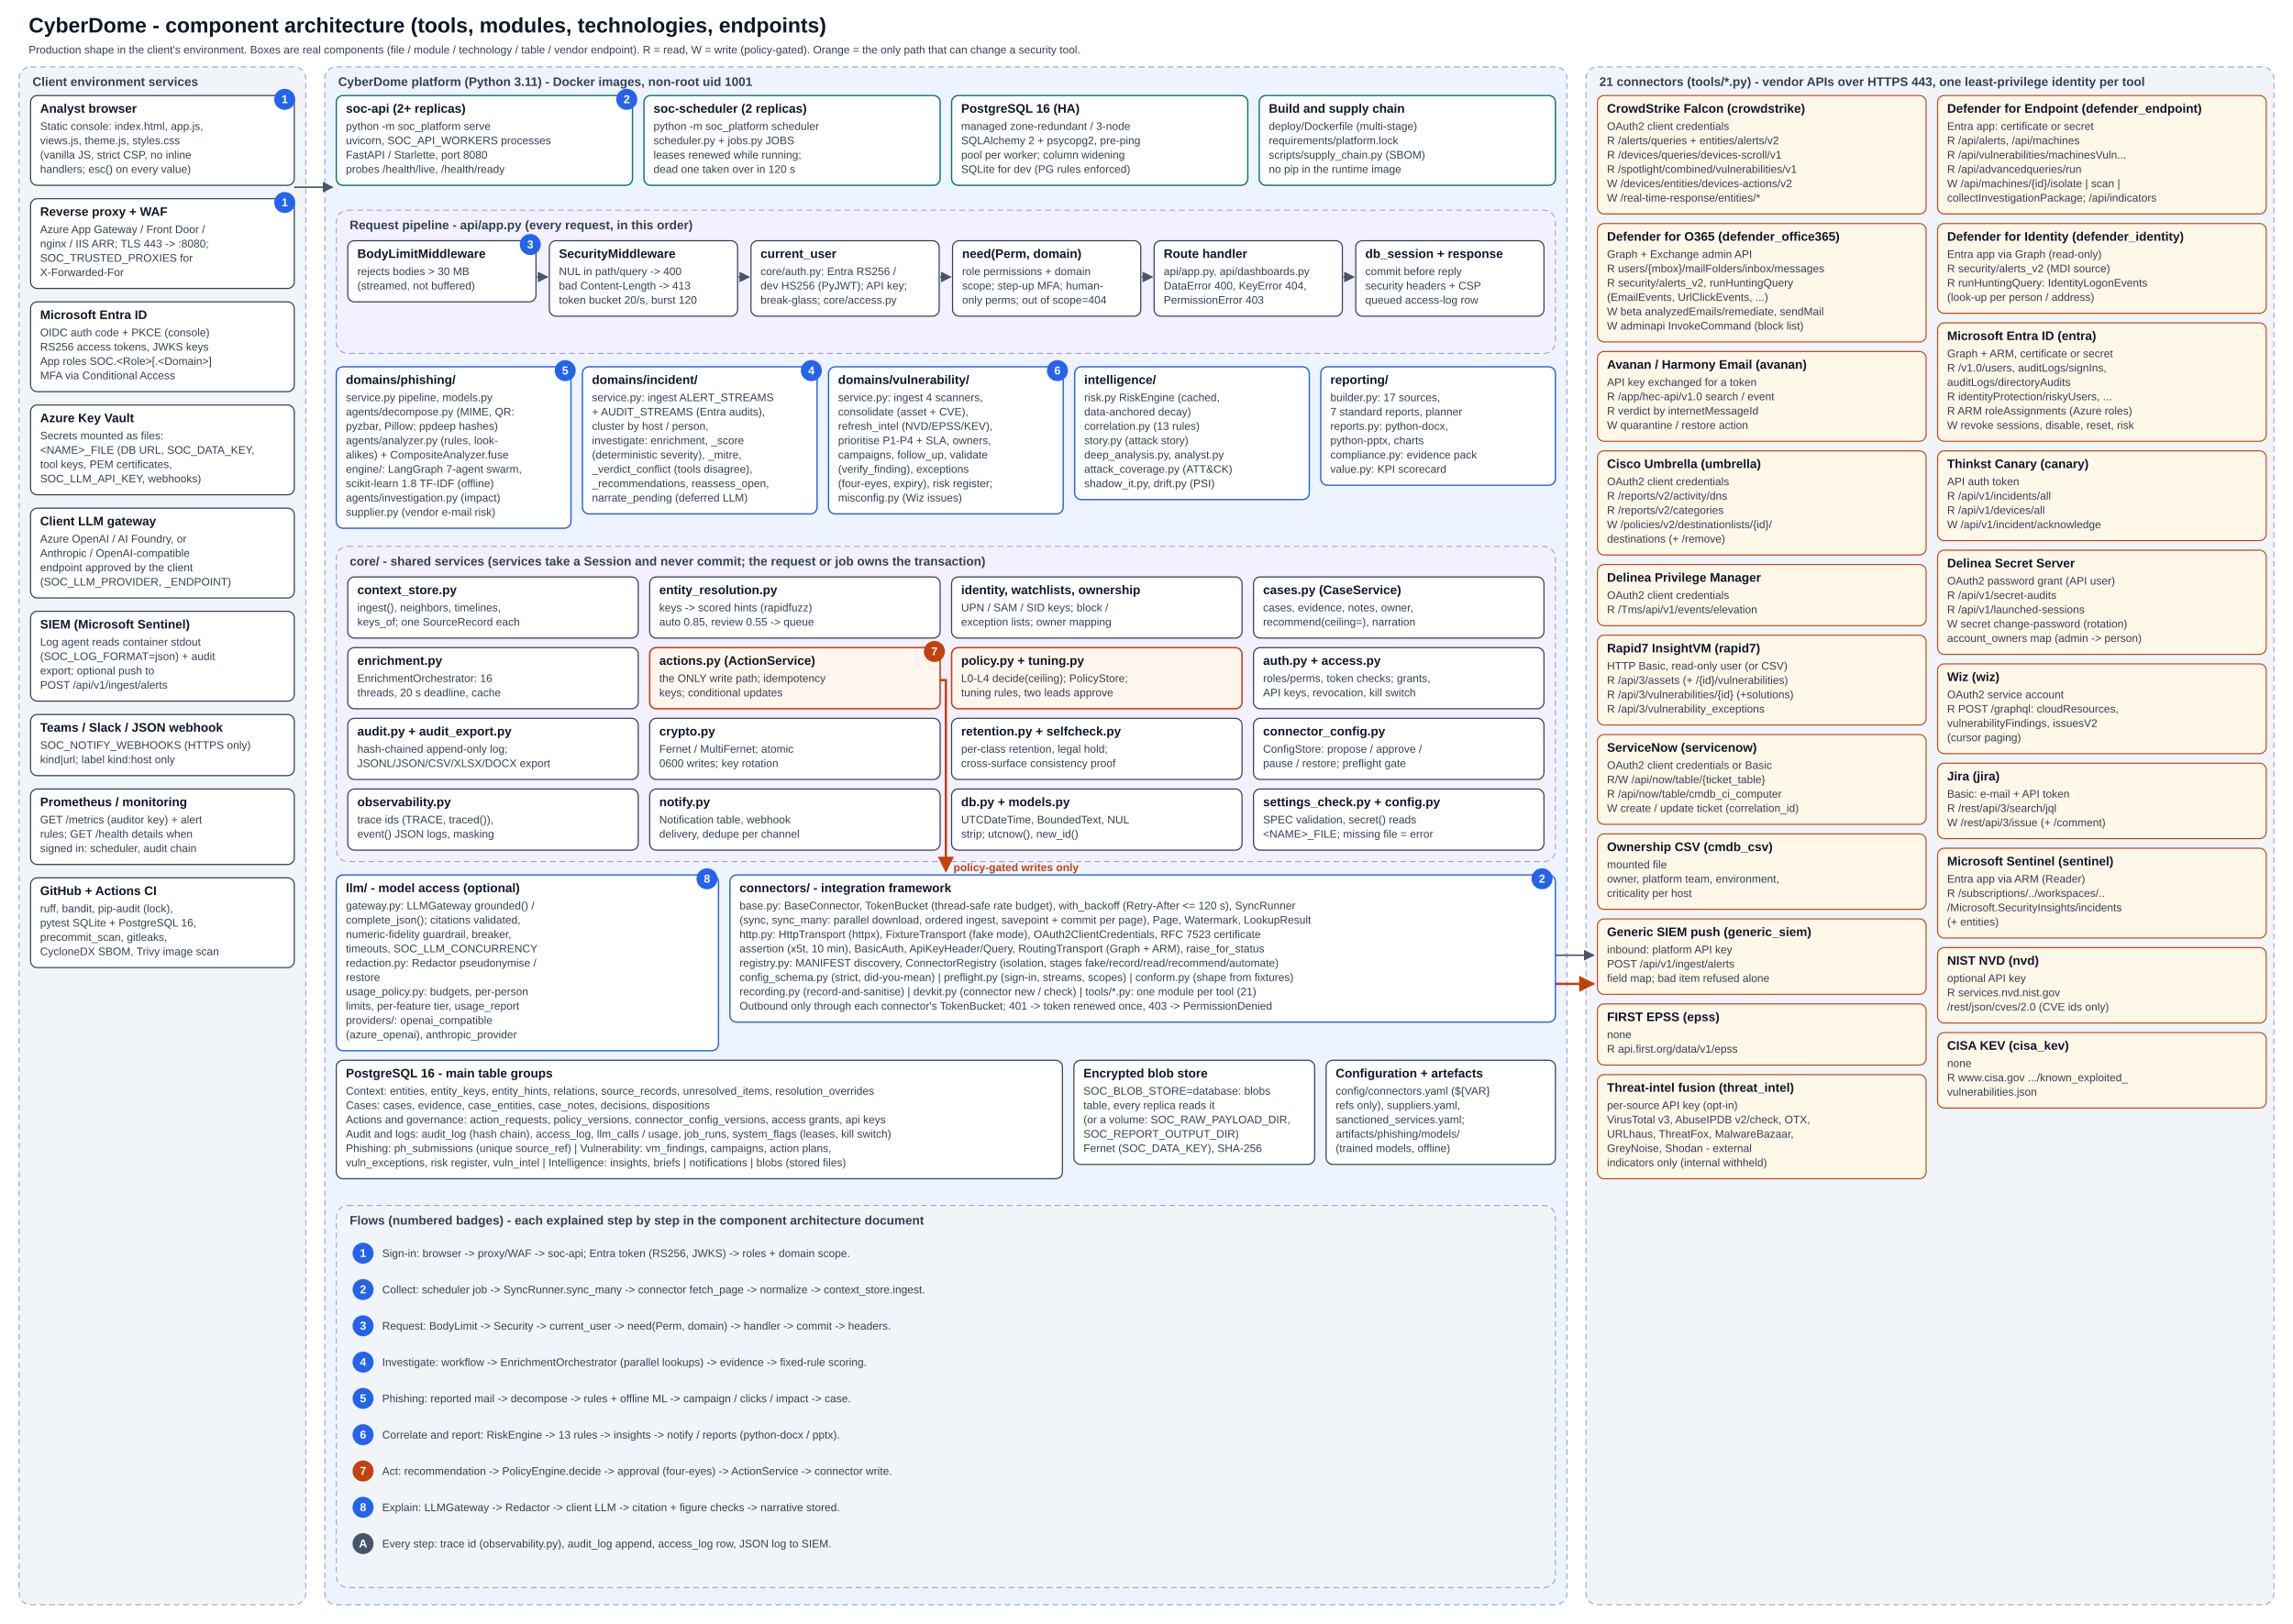
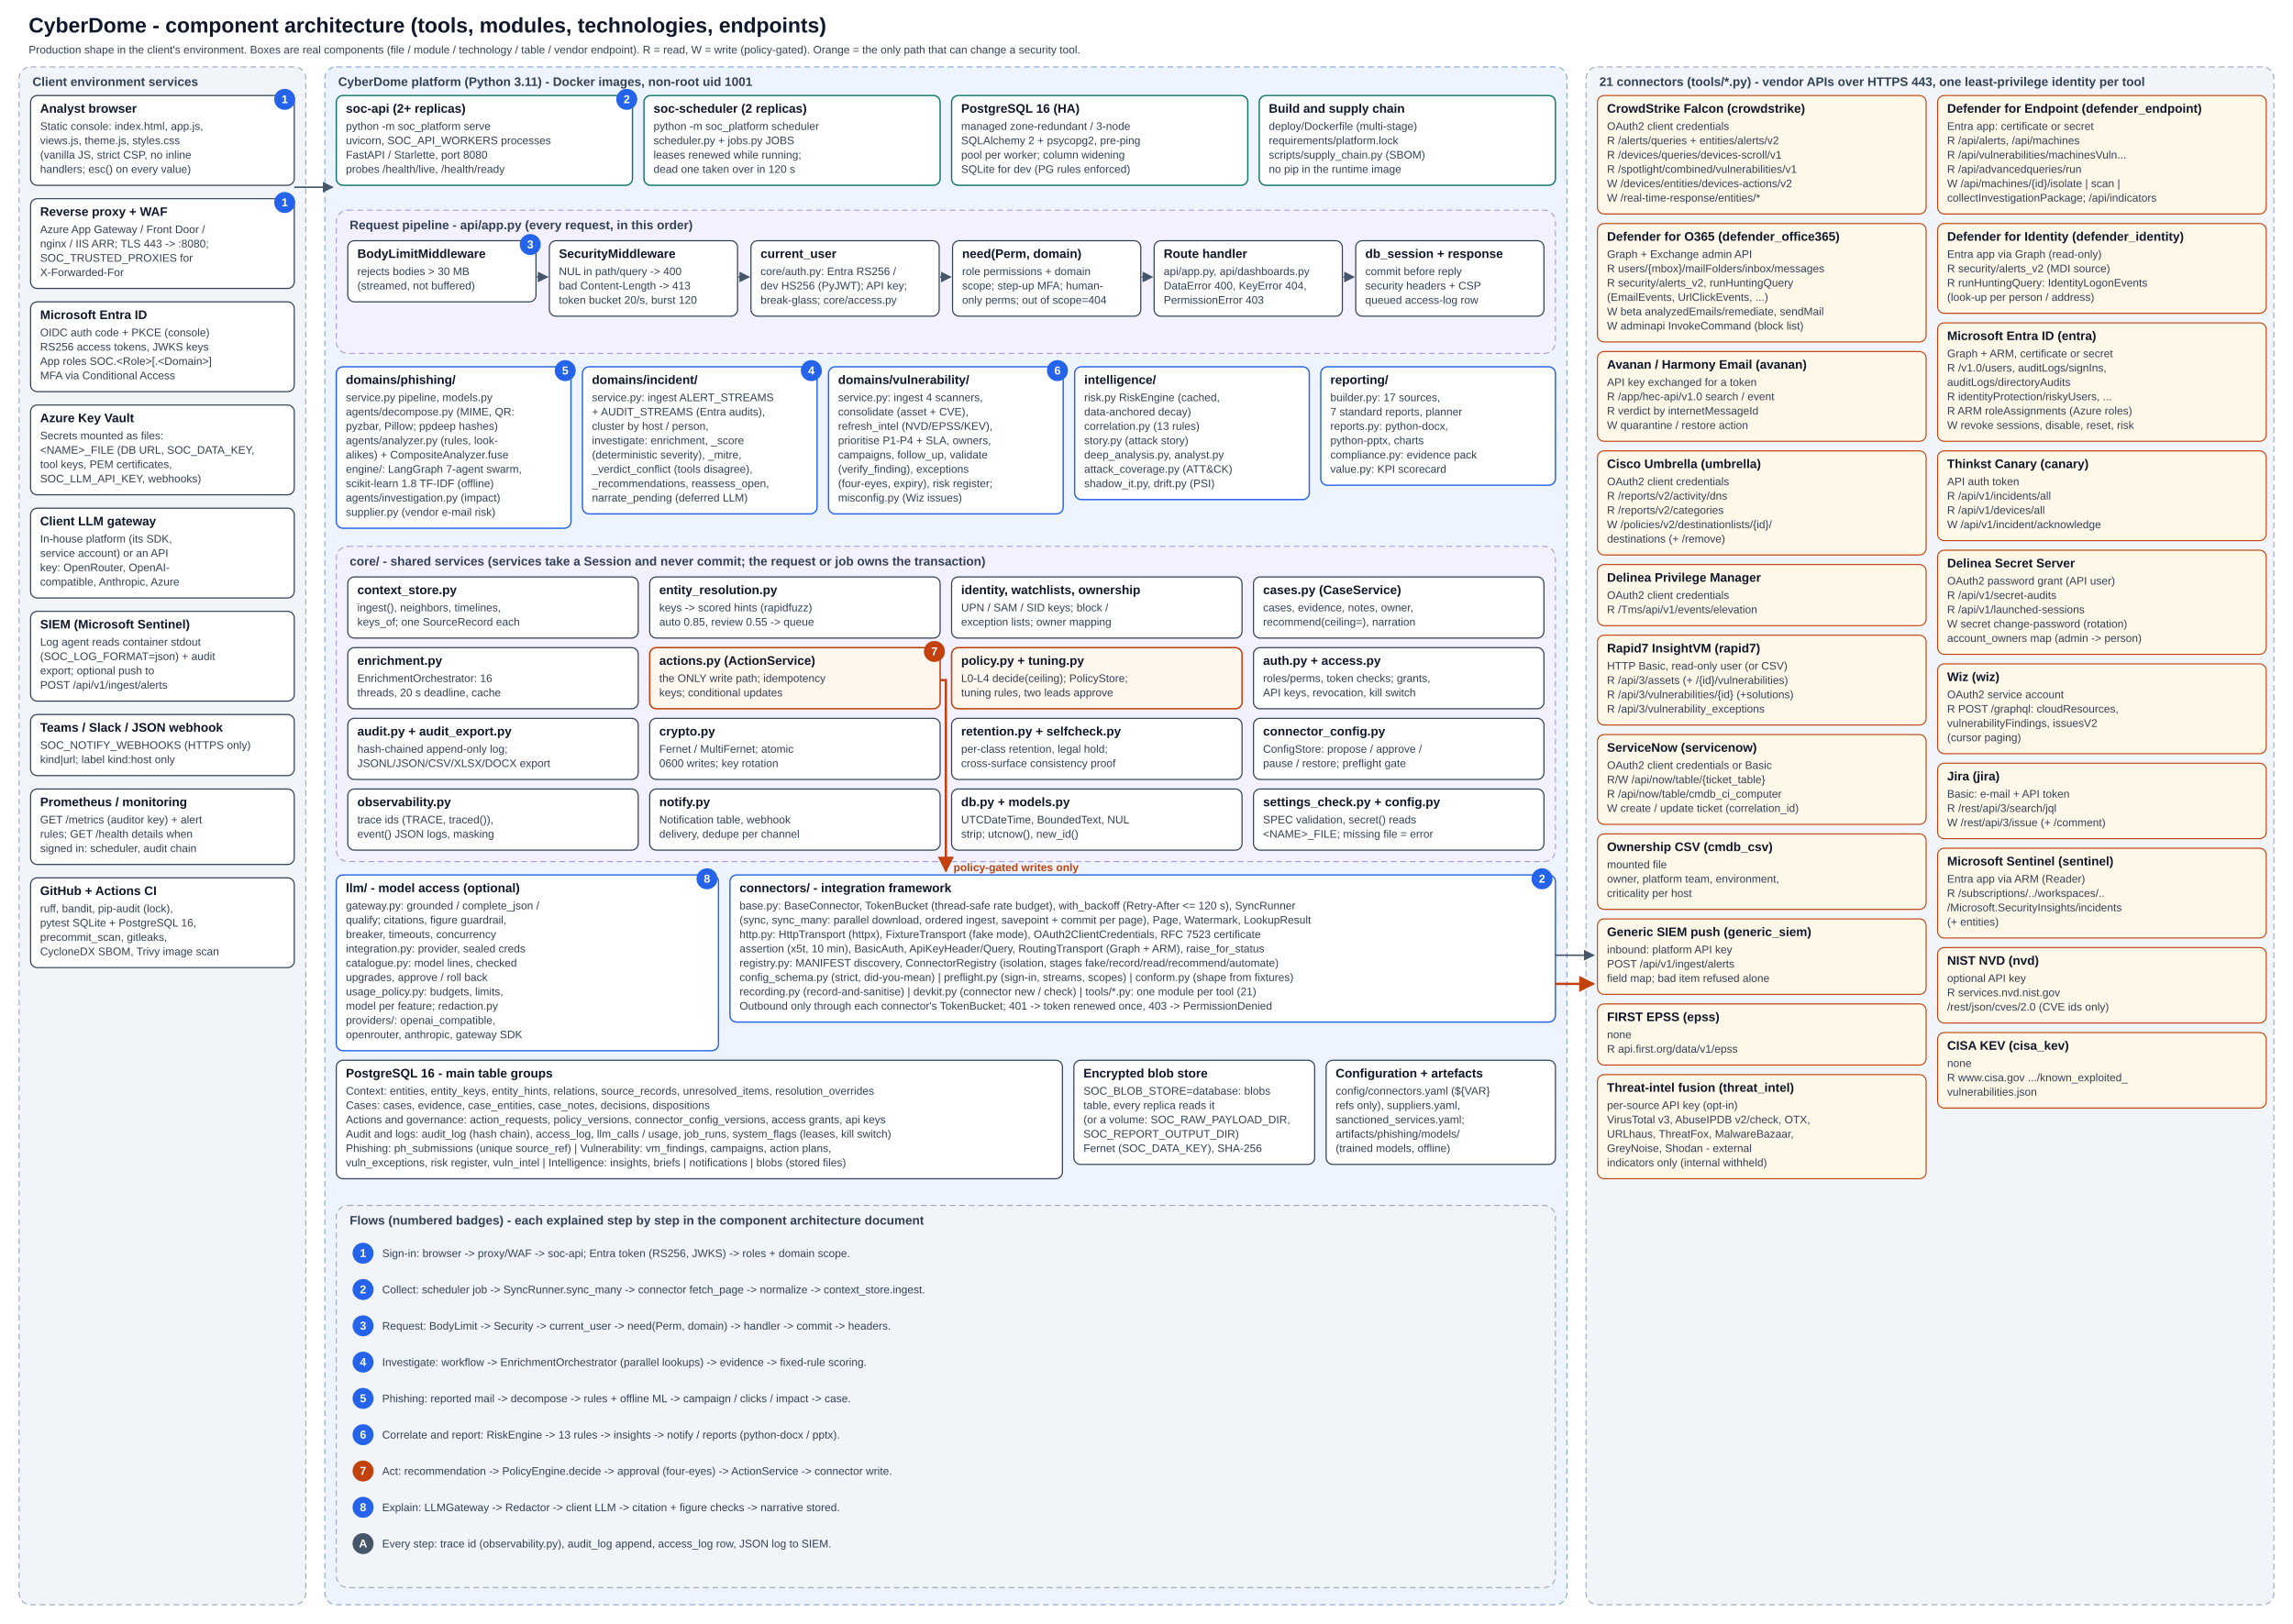
<svg xmlns="http://www.w3.org/2000/svg" viewBox="0 0 2400 1700" font-family="Segoe UI, Arial, sans-serif" font-size="14">
  <defs>
    <marker id="a" viewBox="0 0 10 10" refX="9" refY="5" markerWidth="7" markerHeight="7" orient="auto-start-reverse">
      <path d="M0,0 L10,5 L0,10 z" fill="#475569" />
    </marker>
    <marker id="w" viewBox="0 0 10 10" refX="9" refY="5" markerWidth="7" markerHeight="7" orient="auto-start-reverse">
      <path d="M0,0 L10,5 L0,10 z" fill="#c2410c" />
    </marker>
    <style>
      .zone{fill:#f1f5f9;stroke:#94a3b8;stroke-dasharray:6 4}
      .zoneb{fill:#eef4ff;stroke:#7ea2d6;stroke-dasharray:6 4}
      .zoned{fill:#f3f0ff;stroke:#a495d6;stroke-dasharray:6 4}
      .box{fill:#ffffff;stroke:#334155;stroke-width:1.2}
      .ctr{fill:#ffffff;stroke:#0f766e;stroke-width:1.4}
      .key{fill:#ffffff;stroke:#2563eb;stroke-width:1.4}
      .gov{fill:#fff7ed;stroke:#c2410c;stroke-width:1.5}
      .ext{fill:#fff7e8;stroke:#c2410c;stroke-width:1.1}
      .t{font-weight:600;fill:#0f172a;font-size:13px}
      .s{fill:#334155;font-size:11.5px}
      .m{fill:#334155;font-size:11.5px}
      .z{fill:#334155;font-weight:600;font-size:13px}
      .n{fill:#ffffff;font-weight:700;font-size:12px}
      .h{font-weight:600;fill:#0f172a}
      .line{stroke:#475569;stroke-width:1.6;fill:none;marker-end:url(#a)}
      .none{stroke:none;fill:none}
      .write{stroke:#c2410c;stroke-width:2.4;fill:none;marker-end:url(#w)}
      .lbl{fill:#1e293b;font-size:11.5px;font-weight:600}
      .wl{fill:#c2410c;font-size:11.5px;font-weight:700}
    </style>
  </defs>
  <rect width="2400" height="1700" fill="#ffffff" />
  <text x="30" y="34" class="h" font-size="22">CyberDome - component architecture (tools, modules, technologies, endpoints)</text>
  <text x="30" y="56" class="s">Production shape in the client's environment. Boxes are real components (file / module / technology / table / vendor endpoint). R = read, W = write (policy-gated). Orange = the only path that can change a security tool.</text>
  <rect x="20" y="70" width="300" height="1610" rx="12" class="zone" />
  <text x="34" y="90" class="z">Client environment services</text>
  <rect x="32" y="100" width="276" height="94" rx="7" class="box" />
  <text x="42" y="118" class="t">Analyst browser</text>
  <text x="42" y="136" class="s">Static console: index.html, app.js,</text>
  <text x="42" y="151" class="s">views.js, theme.js, styles.css</text>
  <text x="42" y="166" class="s">(vanilla JS, strict CSP, no inline</text>
  <text x="42" y="181" class="s">handlers; esc() on every value)</text>
  <rect x="32" y="208" width="276" height="94" rx="7" class="box" />
  <text x="42" y="226" class="t">Reverse proxy + WAF</text>
  <text x="42" y="244" class="s">Azure App Gateway / Front Door /</text>
  <text x="42" y="259" class="s">nginx / IIS ARR; TLS 443 -&gt; :8080;</text>
  <text x="42" y="274" class="s">SOC_TRUSTED_PROXIES for</text>
  <text x="42" y="289" class="s">X-Forwarded-For</text>
  <rect x="32" y="316" width="276" height="94" rx="7" class="box" />
  <text x="42" y="334" class="t">Microsoft Entra ID</text>
  <text x="42" y="352" class="s">OIDC auth code + PKCE (console)</text>
  <text x="42" y="367" class="s">RS256 access tokens, JWKS keys</text>
  <text x="42" y="382" class="s">App roles SOC.&lt;Role&gt;[.&lt;Domain&gt;]</text>
  <text x="42" y="397" class="s">MFA via Conditional Access</text>
  <rect x="32" y="424" width="276" height="94" rx="7" class="box" />
  <text x="42" y="442" class="t">Azure Key Vault</text>
  <text x="42" y="460" class="s">Secrets mounted as files:</text>
  <text x="42" y="475" class="s">&lt;NAME&gt;_FILE (DB URL, SOC_DATA_KEY,</text>
  <text x="42" y="490" class="s">tool keys, PEM certificates,</text>
  <text x="42" y="505" class="s">SOC_LLM_API_KEY, webhooks)</text>
  <rect x="32" y="532" width="276" height="94" rx="7" class="box" />
  <text x="42" y="550" class="t">Client LLM gateway</text>
-   <text x="42" y="568" class="s">Azure OpenAI / AI Foundry, or</text>
-   <text x="42" y="583" class="s">Anthropic / OpenAI-compatible</text>
-   <text x="42" y="598" class="s">endpoint approved by the client</text>
-   <text x="42" y="613" class="s">(SOC_LLM_PROVIDER, _ENDPOINT)</text>
+   <text x="42" y="568" class="s">In-house platform (its SDK,</text>
+   <text x="42" y="583" class="s">service account) or an API</text>
+   <text x="42" y="598" class="s">key: OpenRouter, OpenAI-</text>
+   <text x="42" y="613" class="s">compatible, Anthropic, Azure</text>
  <rect x="32" y="640" width="276" height="94" rx="7" class="box" />
  <text x="42" y="658" class="t">SIEM (Microsoft Sentinel)</text>
  <text x="42" y="676" class="s">Log agent reads container stdout</text>
  <text x="42" y="691" class="s">(SOC_LOG_FORMAT=json) + audit</text>
  <text x="42" y="706" class="s">export; optional push to</text>
  <text x="42" y="721" class="s">POST /api/v1/ingest/alerts</text>
  <rect x="32" y="748" width="276" height="64" rx="7" class="box" />
  <text x="42" y="766" class="t">Teams / Slack / JSON webhook</text>
  <text x="42" y="784" class="s">SOC_NOTIFY_WEBHOOKS (HTTPS only)</text>
  <text x="42" y="799" class="s">kind|url; label kind:host only</text>
  <rect x="32" y="826" width="276" height="79" rx="7" class="box" />
  <text x="42" y="844" class="t">Prometheus / monitoring</text>
  <text x="42" y="862" class="s">GET /metrics (auditor key) + alert</text>
  <text x="42" y="877" class="s">rules; GET /health details when</text>
  <text x="42" y="892" class="s">signed in: scheduler, audit chain</text>
  <rect x="32" y="919" width="276" height="94" rx="7" class="box" />
  <text x="42" y="937" class="t">GitHub + Actions CI</text>
  <text x="42" y="955" class="s">ruff, bandit, pip-audit (lock),</text>
  <text x="42" y="970" class="s">pytest SQLite + PostgreSQL 16,</text>
  <text x="42" y="985" class="s">precommit_scan, gitleaks,</text>
  <text x="42" y="1000" class="s">CycloneDX SBOM, Trivy image scan</text>
  <circle cx="298" cy="104" r="11" fill="#2563eb" />
  <text x="298" y="108" class="n" text-anchor="middle">1</text>
  <circle cx="298" cy="212" r="11" fill="#2563eb" />
  <text x="298" y="216" class="n" text-anchor="middle">1</text>
  <rect x="340" y="70" width="1300" height="1610" rx="12" class="zoneb" />
  <text x="354" y="90" class="z">CyberDome platform (Python 3.11) - Docker images, non-root uid 1001</text>
  <rect x="352.0" y="100" width="310.0" height="94" rx="7" class="ctr" />
  <text x="362.0" y="118" class="t">soc-api (2+ replicas)</text>
  <text x="362.0" y="136" class="s">python -m soc_platform serve</text>
  <text x="362.0" y="151" class="s">uvicorn, SOC_API_WORKERS processes</text>
  <text x="362.0" y="166" class="s">FastAPI / Starlette, port 8080</text>
  <text x="362.0" y="181" class="s">probes /health/live, /health/ready</text>
  <rect x="674.0" y="100" width="310.0" height="94" rx="7" class="ctr" />
  <text x="684.0" y="118" class="t">soc-scheduler (2 replicas)</text>
  <text x="684.0" y="136" class="s">python -m soc_platform scheduler</text>
  <text x="684.0" y="151" class="s">scheduler.py + jobs.py JOBS</text>
  <text x="684.0" y="166" class="s">leases renewed while running;</text>
  <text x="684.0" y="181" class="s">dead one taken over in 120 s</text>
  <rect x="996.0" y="100" width="310.0" height="94" rx="7" class="ctr" />
  <text x="1006.0" y="118" class="t">PostgreSQL 16 (HA)</text>
  <text x="1006.0" y="136" class="s">managed zone-redundant / 3-node</text>
  <text x="1006.0" y="151" class="s">SQLAlchemy 2 + psycopg2, pre-ping</text>
  <text x="1006.0" y="166" class="s">pool per worker; column widening</text>
  <text x="1006.0" y="181" class="s">SQLite for dev (PG rules enforced)</text>
  <rect x="1318.0" y="100" width="310.0" height="94" rx="7" class="ctr" />
  <text x="1328.0" y="118" class="t">Build and supply chain</text>
  <text x="1328.0" y="136" class="s">deploy/Dockerfile (multi-stage)</text>
  <text x="1328.0" y="151" class="s">requirements/platform.lock</text>
  <text x="1328.0" y="166" class="s">scripts/supply_chain.py (SBOM)</text>
  <text x="1328.0" y="181" class="s">no pip in the runtime image</text>
  <circle cx="656.0" cy="104" r="11" fill="#2563eb" />
  <text x="656.0" y="108" class="n" text-anchor="middle">2</text>
  <rect x="352" y="220" width="1276" height="150" rx="12" class="zoned" />
  <text x="366" y="240" class="z">Request pipeline - api/app.py (every request, in this order)</text>
  <rect x="364.0" y="252" width="197.0" height="64" rx="7" class="box" />
  <text x="374.0" y="270" class="t">BodyLimitMiddleware</text>
  <text x="374.0" y="288" class="s">rejects bodies &gt; 30 MB</text>
  <text x="374.0" y="303" class="s">(streamed, not buffered)</text>
  <rect x="575.0" y="252" width="197.0" height="79" rx="7" class="box" />
  <text x="585.0" y="270" class="t">SecurityMiddleware</text>
  <text x="585.0" y="288" class="s">NUL in path/query -&gt; 400</text>
  <text x="585.0" y="303" class="s">bad Content-Length -&gt; 413</text>
  <text x="585.0" y="318" class="s">token bucket 20/s, burst 120</text>
  <path d="M562.0 290 H573.0" class="line" />
  <rect x="786.0" y="252" width="197.0" height="79" rx="7" class="box" />
  <text x="796.0" y="270" class="t">current_user</text>
  <text x="796.0" y="288" class="s">core/auth.py: Entra RS256 /</text>
  <text x="796.0" y="303" class="s">dev HS256 (PyJWT); API key;</text>
  <text x="796.0" y="318" class="s">break-glass; core/access.py</text>
  <path d="M773.0 290 H784.0" class="line" />
  <rect x="997.0" y="252" width="197.0" height="79" rx="7" class="box" />
  <text x="1007.0" y="270" class="t">need(Perm, domain)</text>
  <text x="1007.0" y="288" class="s">role permissions + domain</text>
  <text x="1007.0" y="303" class="s">scope; step-up MFA; human-</text>
  <text x="1007.0" y="318" class="s">only perms; out of scope=404</text>
  <path d="M984.0 290 H995.0" class="line" />
  <rect x="1208.0" y="252" width="197.0" height="79" rx="7" class="box" />
  <text x="1218.0" y="270" class="t">Route handler</text>
  <text x="1218.0" y="288" class="s">api/app.py, api/dashboards.py</text>
  <text x="1218.0" y="303" class="s">DataError 400, KeyError 404,</text>
  <text x="1218.0" y="318" class="s">PermissionError 403</text>
  <path d="M1195.0 290 H1206.0" class="line" />
  <rect x="1419.0" y="252" width="197.0" height="79" rx="7" class="box" />
  <text x="1429.0" y="270" class="t">db_session + response</text>
  <text x="1429.0" y="288" class="s">commit before reply</text>
  <text x="1429.0" y="303" class="s">security headers + CSP</text>
  <text x="1429.0" y="318" class="s">queued access-log row</text>
  <path d="M1406.0 290 H1417.0" class="line" />
  <circle cx="555.0" cy="256" r="11" fill="#2563eb" />
  <text x="555.0" y="260" class="n" text-anchor="middle">3</text>
  <rect x="352.0" y="384" width="245.6" height="169" rx="7" class="key" />
  <text x="362.0" y="402" class="t">domains/phishing/</text>
  <text x="362.0" y="420" class="s">service.py pipeline, models.py</text>
  <text x="362.0" y="435" class="s">agents/decompose.py (MIME, QR:</text>
  <text x="362.0" y="450" class="s">pyzbar, Pillow; ppdeep hashes)</text>
  <text x="362.0" y="465" class="s">agents/analyzer.py (rules, look-</text>
  <text x="362.0" y="480" class="s">alikes) + CompositeAnalyzer.fuse</text>
  <text x="362.0" y="495" class="s">engine/: LangGraph 7-agent swarm,</text>
  <text x="362.0" y="510" class="s">scikit-learn 1.8 TF-IDF (offline)</text>
  <text x="362.0" y="525" class="s">agents/investigation.py (impact)</text>
  <text x="362.0" y="540" class="s">supplier.py (vendor e-mail risk)</text>
  <rect x="609.6" y="384" width="245.6" height="154" rx="7" class="key" />
  <text x="619.6" y="402" class="t">domains/incident/</text>
  <text x="619.6" y="420" class="s">service.py: ingest ALERT_STREAMS</text>
  <text x="619.6" y="435" class="s">+ AUDIT_STREAMS (Entra audits),</text>
  <text x="619.6" y="450" class="s">cluster by host / person,</text>
  <text x="619.6" y="465" class="s">investigate: enrichment, _score</text>
  <text x="619.6" y="480" class="s">(deterministic severity), _mitre,</text>
  <text x="619.6" y="495" class="s">_verdict_conflict (tools disagree),</text>
  <text x="619.6" y="510" class="s">_recommendations, reassess_open,</text>
  <text x="619.6" y="525" class="s">narrate_pending (deferred LLM)</text>
  <rect x="867.2" y="384" width="245.6" height="154" rx="7" class="key" />
  <text x="877.2" y="402" class="t">domains/vulnerability/</text>
  <text x="877.2" y="420" class="s">service.py: ingest 4 scanners,</text>
  <text x="877.2" y="435" class="s">consolidate (asset + CVE),</text>
  <text x="877.2" y="450" class="s">refresh_intel (NVD/EPSS/KEV),</text>
  <text x="877.2" y="465" class="s">prioritise P1-P4 + SLA, owners,</text>
  <text x="877.2" y="480" class="s">campaigns, follow_up, validate</text>
  <text x="877.2" y="495" class="s">(verify_finding), exceptions</text>
  <text x="877.2" y="510" class="s">(four-eyes, expiry), risk register;</text>
  <text x="877.2" y="525" class="s">misconfig.py (Wiz issues)</text>
  <rect x="1124.8" y="384" width="245.6" height="139" rx="7" class="key" />
  <text x="1134.8" y="402" class="t">intelligence/</text>
  <text x="1134.8" y="420" class="s">risk.py RiskEngine (cached,</text>
  <text x="1134.8" y="435" class="s">data-anchored decay)</text>
  <text x="1134.8" y="450" class="s">correlation.py (13 rules)</text>
  <text x="1134.8" y="465" class="s">story.py (attack story)</text>
  <text x="1134.8" y="480" class="s">deep_analysis.py, analyst.py</text>
  <text x="1134.8" y="495" class="s">attack_coverage.py (ATT&amp;CK)</text>
  <text x="1134.8" y="510" class="s">shadow_it.py, drift.py (PSI)</text>
  <rect x="1382.4" y="384" width="245.6" height="124" rx="7" class="key" />
  <text x="1392.4" y="402" class="t">reporting/</text>
  <text x="1392.4" y="420" class="s">builder.py: 17 sources,</text>
  <text x="1392.4" y="435" class="s">7 standard reports, planner</text>
  <text x="1392.4" y="450" class="s">reports.py: python-docx,</text>
  <text x="1392.4" y="465" class="s">python-pptx, charts</text>
  <text x="1392.4" y="480" class="s">compliance.py: evidence pack</text>
  <text x="1392.4" y="495" class="s">value.py: KPI scorecard</text>
  <circle cx="591.6" cy="388" r="11" fill="#2563eb" />
  <text x="591.6" y="392" class="n" text-anchor="middle">5</text>
  <circle cx="849.2" cy="388" r="11" fill="#2563eb" />
  <text x="849.2" y="392" class="n" text-anchor="middle">4</text>
  <circle cx="1106.8" cy="388" r="11" fill="#2563eb" />
  <text x="1106.8" y="392" class="n" text-anchor="middle">6</text>
  <rect x="352" y="572" width="1276" height="330" rx="12" class="zoned" />
  <text x="366" y="592" class="z">core/ - shared services (services take a Session and never commit; the request or job owns the transaction)</text>
  <rect x="364.0" y="604" width="304.0" height="64" rx="7" class="box" />
  <text x="374.0" y="622" class="t">context_store.py</text>
  <text x="374.0" y="640" class="s">ingest(), neighbors, timelines,</text>
  <text x="374.0" y="655" class="s">keys_of; one SourceRecord each</text>
  <rect x="680.0" y="604" width="304.0" height="64" rx="7" class="box" />
  <text x="690.0" y="622" class="t">entity_resolution.py</text>
  <text x="690.0" y="640" class="s">keys -&gt; scored hints (rapidfuzz)</text>
  <text x="690.0" y="655" class="s">auto 0.85, review 0.55 -&gt; queue</text>
  <rect x="996.0" y="604" width="304.0" height="64" rx="7" class="box" />
  <text x="1006.0" y="622" class="t">identity, watchlists, ownership</text>
  <text x="1006.0" y="640" class="s">UPN / SAM / SID keys; block /</text>
  <text x="1006.0" y="655" class="s">exception lists; owner mapping</text>
  <rect x="1312.0" y="604" width="304.0" height="64" rx="7" class="box" />
  <text x="1322.0" y="622" class="t">cases.py (CaseService)</text>
  <text x="1322.0" y="640" class="s">cases, evidence, notes, owner,</text>
  <text x="1322.0" y="655" class="s">recommend(ceiling=), narration</text>
  <rect x="364.0" y="678" width="304.0" height="64" rx="7" class="box" />
  <text x="374.0" y="696" class="t">enrichment.py</text>
  <text x="374.0" y="714" class="s">EnrichmentOrchestrator: 16</text>
  <text x="374.0" y="729" class="s">threads, 20 s deadline, cache</text>
  <rect x="680.0" y="678" width="304.0" height="64" rx="7" class="gov" />
  <text x="690.0" y="696" class="t">actions.py (ActionService)</text>
  <text x="690.0" y="714" class="s">the ONLY write path; idempotency</text>
  <text x="690.0" y="729" class="s">keys; conditional updates</text>
  <rect x="996.0" y="678" width="304.0" height="64" rx="7" class="gov" />
  <text x="1006.0" y="696" class="t">policy.py + tuning.py</text>
  <text x="1006.0" y="714" class="s">L0-L4 decide(ceiling); PolicyStore;</text>
  <text x="1006.0" y="729" class="s">tuning rules, two leads approve</text>
  <rect x="1312.0" y="678" width="304.0" height="64" rx="7" class="box" />
  <text x="1322.0" y="696" class="t">auth.py + access.py</text>
  <text x="1322.0" y="714" class="s">roles/perms, token checks; grants,</text>
  <text x="1322.0" y="729" class="s">API keys, revocation, kill switch</text>
  <rect x="364.0" y="752" width="304.0" height="64" rx="7" class="box" />
  <text x="374.0" y="770" class="t">audit.py + audit_export.py</text>
  <text x="374.0" y="788" class="s">hash-chained append-only log;</text>
  <text x="374.0" y="803" class="s">JSONL/JSON/CSV/XLSX/DOCX export</text>
  <rect x="680.0" y="752" width="304.0" height="64" rx="7" class="box" />
  <text x="690.0" y="770" class="t">crypto.py</text>
  <text x="690.0" y="788" class="s">Fernet / MultiFernet; atomic</text>
  <text x="690.0" y="803" class="s">0600 writes; key rotation</text>
  <rect x="996.0" y="752" width="304.0" height="64" rx="7" class="box" />
  <text x="1006.0" y="770" class="t">retention.py + selfcheck.py</text>
  <text x="1006.0" y="788" class="s">per-class retention, legal hold;</text>
  <text x="1006.0" y="803" class="s">cross-surface consistency proof</text>
  <rect x="1312.0" y="752" width="304.0" height="64" rx="7" class="box" />
  <text x="1322.0" y="770" class="t">connector_config.py</text>
  <text x="1322.0" y="788" class="s">ConfigStore: propose / approve /</text>
  <text x="1322.0" y="803" class="s">pause / restore; preflight gate</text>
  <rect x="364.0" y="826" width="304.0" height="64" rx="7" class="box" />
  <text x="374.0" y="844" class="t">observability.py</text>
  <text x="374.0" y="862" class="s">trace ids (TRACE, traced()),</text>
  <text x="374.0" y="877" class="s">event() JSON logs, masking</text>
  <rect x="680.0" y="826" width="304.0" height="64" rx="7" class="box" />
  <text x="690.0" y="844" class="t">notify.py</text>
  <text x="690.0" y="862" class="s">Notification table, webhook</text>
  <text x="690.0" y="877" class="s">delivery, dedupe per channel</text>
  <rect x="996.0" y="826" width="304.0" height="64" rx="7" class="box" />
  <text x="1006.0" y="844" class="t">db.py + models.py</text>
  <text x="1006.0" y="862" class="s">UTCDateTime, BoundedText, NUL</text>
  <text x="1006.0" y="877" class="s">strip; utcnow(), new_id()</text>
  <rect x="1312.0" y="826" width="304.0" height="64" rx="7" class="box" />
  <text x="1322.0" y="844" class="t">settings_check.py + config.py</text>
  <text x="1322.0" y="862" class="s">SPEC validation, secret() reads</text>
  <text x="1322.0" y="877" class="s">&lt;NAME&gt;_FILE; missing file = error</text>
  <circle cx="978.0" cy="682" r="11" fill="#c2410c" />
  <text x="978.0" y="686" class="n" text-anchor="middle">7</text>
  <rect x="352" y="916" width="400" height="184" rx="7" class="key" />
  <text x="362" y="934" class="t">llm/ - model access (optional)</text>
-   <text x="362" y="952" class="s">gateway.py: LLMGateway grounded() /</text>
-   <text x="362" y="967" class="s">complete_json(); citations validated,</text>
-   <text x="362" y="982" class="s">numeric-fidelity guardrail, breaker,</text>
-   <text x="362" y="997" class="s">timeouts, SOC_LLM_CONCURRENCY</text>
-   <text x="362" y="1012" class="s">redaction.py: Redactor pseudonymise /</text>
-   <text x="362" y="1027" class="s">restore</text>
-   <text x="362" y="1042" class="s">usage_policy.py: budgets, per-person</text>
-   <text x="362" y="1057" class="s">limits, per-feature tier, usage_report</text>
-   <text x="362" y="1072" class="s">providers/: openai_compatible</text>
-   <text x="362" y="1087" class="s">(azure_openai), anthropic_provider</text>
+   <text x="362" y="952" class="s">gateway.py: grounded / complete_json /</text>
+   <text x="362" y="967" class="s">qualify; citations, figure guardrail,</text>
+   <text x="362" y="982" class="s">breaker, timeouts, concurrency</text>
+   <text x="362" y="997" class="s">integration.py: provider, sealed creds</text>
+   <text x="362" y="1012" class="s">catalogue.py: model lines, checked</text>
+   <text x="362" y="1027" class="s">upgrades, approve / roll back</text>
+   <text x="362" y="1042" class="s">usage_policy.py: budgets, limits,</text>
+   <text x="362" y="1057" class="s">model per feature; redaction.py</text>
+   <text x="362" y="1072" class="s">providers/: openai_compatible,</text>
+   <text x="362" y="1087" class="s">openrouter, anthropic, gateway SDK</text>
  <circle cx="740" cy="920" r="11" fill="#2563eb" />
  <text x="740" y="924" class="n" text-anchor="middle">8</text>
  <rect x="764" y="916" width="864" height="154" rx="7" class="key" />
  <text x="774" y="934" class="t">connectors/ - integration framework</text>
  <text x="774" y="952" class="s">base.py: BaseConnector, TokenBucket (thread-safe rate budget), with_backoff (Retry-After &lt;= 120 s), SyncRunner</text>
  <text x="774" y="967" class="s">(sync, sync_many: parallel download, ordered ingest, savepoint + commit per page), Page, Watermark, LookupResult</text>
  <text x="774" y="982" class="s">http.py: HttpTransport (httpx), FixtureTransport (fake mode), OAuth2ClientCredentials, RFC 7523 certificate</text>
  <text x="774" y="997" class="s">assertion (x5t, 10 min), BasicAuth, ApiKeyHeader/Query, RoutingTransport (Graph + ARM), raise_for_status</text>
  <text x="774" y="1012" class="s">registry.py: MANIFEST discovery, ConnectorRegistry (isolation, stages fake/record/read/recommend/automate)</text>
  <text x="774" y="1027" class="s">config_schema.py (strict, did-you-mean) | preflight.py (sign-in, streams, scopes) | conform.py (shape from fixtures)</text>
  <text x="774" y="1042" class="s">recording.py (record-and-sanitise) | devkit.py (connector new / check) | tools/*.py: one module per tool (21)</text>
  <text x="774" y="1057" class="s">Outbound only through each connector's TokenBucket; 401 -&gt; token renewed once, 403 -&gt; PermissionDenied</text>
  <circle cx="1614" cy="920" r="11" fill="#2563eb" />
  <text x="1614" y="924" class="n" text-anchor="middle">2</text>
  <rect x="352" y="1110" width="760" height="124" rx="7" class="box" />
  <text x="362" y="1128" class="t">PostgreSQL 16 - main table groups</text>
  <text x="362" y="1146" class="s">Context: entities, entity_keys, entity_hints, relations, source_records, unresolved_items, resolution_overrides</text>
  <text x="362" y="1161" class="s">Cases: cases, evidence, case_entities, case_notes, decisions, dispositions</text>
  <text x="362" y="1176" class="s">Actions and governance: action_requests, policy_versions, connector_config_versions, access grants, api keys</text>
  <text x="362" y="1191" class="s">Audit and logs: audit_log (hash chain), access_log, llm_calls / usage, job_runs, system_flags (leases, kill switch)</text>
  <text x="362" y="1206" class="s">Phishing: ph_submissions (unique source_ref) | Vulnerability: vm_findings, campaigns, action plans,</text>
  <text x="362" y="1221" class="s">vuln_exceptions, risk register, vuln_intel | Intelligence: insights, briefs | notifications | blobs (stored files)</text>
  <rect x="1124" y="1110" width="252" height="109" rx="7" class="box" />
  <text x="1134" y="1128" class="t">Encrypted blob store</text>
  <text x="1134" y="1146" class="s">SOC_BLOB_STORE=database: blobs</text>
  <text x="1134" y="1161" class="s">table, every replica reads it</text>
  <text x="1134" y="1176" class="s">(or a volume: SOC_RAW_PAYLOAD_DIR,</text>
  <text x="1134" y="1191" class="s">SOC_REPORT_OUTPUT_DIR)</text>
  <text x="1134" y="1206" class="s">Fernet (SOC_DATA_KEY), SHA-256</text>
  <rect x="1388" y="1110" width="240" height="109" rx="7" class="box" />
  <text x="1398" y="1128" class="t">Configuration + artefacts</text>
  <text x="1398" y="1146" class="s">config/connectors.yaml (${VAR}</text>
  <text x="1398" y="1161" class="s">refs only), suppliers.yaml,</text>
  <text x="1398" y="1176" class="s">sanctioned_services.yaml;</text>
  <text x="1398" y="1191" class="s">artifacts/phishing/models/</text>
  <text x="1398" y="1206" class="s">(trained models, offline)</text>
  <rect x="352" y="1262" width="1276" height="400" rx="12" class="zone" />
  <text x="366" y="1282" class="z">Flows (numbered badges) - each explained step by step in the component architecture document</text>
  <circle cx="380" cy="1312" r="11" fill="#2563eb" />
  <text x="380" y="1316" class="n" text-anchor="middle">1</text>
  <text x="400" y="1316" class="s">Sign-in: browser -&gt; proxy/WAF -&gt; soc-api; Entra token (RS256, JWKS) -&gt; roles + domain scope.</text>
  <circle cx="380" cy="1350" r="11" fill="#2563eb" />
  <text x="380" y="1354" class="n" text-anchor="middle">2</text>
  <text x="400" y="1354" class="s">Collect: scheduler job -&gt; SyncRunner.sync_many -&gt; connector fetch_page -&gt; normalize -&gt; context_store.ingest.</text>
  <circle cx="380" cy="1388" r="11" fill="#2563eb" />
  <text x="380" y="1392" class="n" text-anchor="middle">3</text>
  <text x="400" y="1392" class="s">Request: BodyLimit -&gt; Security -&gt; current_user -&gt; need(Perm, domain) -&gt; handler -&gt; commit -&gt; headers.</text>
  <circle cx="380" cy="1426" r="11" fill="#2563eb" />
  <text x="380" y="1430" class="n" text-anchor="middle">4</text>
  <text x="400" y="1430" class="s">Investigate: workflow -&gt; EnrichmentOrchestrator (parallel lookups) -&gt; evidence -&gt; fixed-rule scoring.</text>
  <circle cx="380" cy="1464" r="11" fill="#2563eb" />
  <text x="380" y="1468" class="n" text-anchor="middle">5</text>
  <text x="400" y="1468" class="s">Phishing: reported mail -&gt; decompose -&gt; rules + offline ML -&gt; campaign / clicks / impact -&gt; case.</text>
  <circle cx="380" cy="1502" r="11" fill="#2563eb" />
  <text x="380" y="1506" class="n" text-anchor="middle">6</text>
  <text x="400" y="1506" class="s">Correlate and report: RiskEngine -&gt; 13 rules -&gt; insights -&gt; notify / reports (python-docx / pptx).</text>
  <circle cx="380" cy="1540" r="11" fill="#c2410c" />
  <text x="380" y="1544" class="n" text-anchor="middle">7</text>
  <text x="400" y="1544" class="s">Act: recommendation -&gt; PolicyEngine.decide -&gt; approval (four-eyes) -&gt; ActionService -&gt; connector write.</text>
  <circle cx="380" cy="1578" r="11" fill="#2563eb" />
  <text x="380" y="1582" class="n" text-anchor="middle">8</text>
  <text x="400" y="1582" class="s">Explain: LLMGateway -&gt; Redactor -&gt; client LLM -&gt; citation + figure checks -&gt; narrative stored.</text>
  <circle cx="380" cy="1616" r="11" fill="#475569" />
  <text x="380" y="1620" class="n" text-anchor="middle">A</text>
  <text x="400" y="1620" class="s">Every step: trace id (observability.py), audit_log append, access_log row, JSON log to SIEM.</text>
  <rect x="1660" y="70" width="720" height="1610" rx="12" class="zone" />
  <text x="1674" y="90" class="z">21 connectors (tools/*.py) - vendor APIs over HTTPS 443, one least-privilege identity per tool</text>
  <rect x="1672" y="100" width="344" height="124" rx="7" class="ext" />
  <text x="1682" y="118" class="t">CrowdStrike Falcon  (crowdstrike)</text>
  <text x="1682" y="136" class="s">OAuth2 client credentials</text>
  <text x="1682" y="151" class="s">R /alerts/queries + entities/alerts/v2</text>
  <text x="1682" y="166" class="s">R /devices/queries/devices-scroll/v1</text>
  <text x="1682" y="181" class="s">R /spotlight/combined/vulnerabilities/v1</text>
  <text x="1682" y="196" class="s">W /devices/entities/devices-actions/v2</text>
  <text x="1682" y="211" class="s">W /real-time-response/entities/*</text>
  <rect x="2028" y="100" width="344" height="124" rx="7" class="ext" />
  <text x="2038" y="118" class="t">Defender for Endpoint  (defender_endpoint)</text>
  <text x="2038" y="136" class="s">Entra app: certificate or secret</text>
  <text x="2038" y="151" class="s">R /api/alerts, /api/machines</text>
  <text x="2038" y="166" class="s">R /api/vulnerabilities/machinesVuln...</text>
  <text x="2038" y="181" class="s">R /api/advancedqueries/run</text>
  <text x="2038" y="196" class="s">W /api/machines/{id}/isolate | scan |</text>
  <text x="2038" y="211" class="s">  collectInvestigationPackage; /api/indicators</text>
  <rect x="1672" y="234" width="344" height="124" rx="7" class="ext" />
  <text x="1682" y="252" class="t">Defender for O365  (defender_office365)</text>
  <text x="1682" y="270" class="s">Graph + Exchange admin API</text>
  <text x="1682" y="285" class="s">R users/{mbox}/mailFolders/inbox/messages</text>
  <text x="1682" y="300" class="s">R security/alerts_v2, runHuntingQuery</text>
  <text x="1682" y="315" class="s">  (EmailEvents, UrlClickEvents, ...)</text>
  <text x="1682" y="330" class="s">W beta analyzedEmails/remediate, sendMail</text>
  <text x="1682" y="345" class="s">W adminapi InvokeCommand (block list)</text>
  <rect x="2028" y="234" width="344" height="94" rx="7" class="ext" />
  <text x="2038" y="252" class="t">Defender for Identity  (defender_identity)</text>
  <text x="2038" y="270" class="s">Entra app via Graph (read-only)</text>
  <text x="2038" y="285" class="s">R security/alerts_v2 (MDI source)</text>
  <text x="2038" y="300" class="s">R runHuntingQuery: IdentityLogonEvents</text>
  <text x="2038" y="315" class="s">  (look-up per person / address)</text>
  <rect x="2028" y="338" width="344" height="124" rx="7" class="ext" />
  <text x="2038" y="356" class="t">Microsoft Entra ID  (entra)</text>
  <text x="2038" y="374" class="s">Graph + ARM, certificate or secret</text>
  <text x="2038" y="389" class="s">R /v1.0/users, auditLogs/signIns,</text>
  <text x="2038" y="404" class="s">  auditLogs/directoryAudits</text>
  <text x="2038" y="419" class="s">R identityProtection/riskyUsers, ...</text>
  <text x="2038" y="434" class="s">R ARM roleAssignments (Azure roles)</text>
  <text x="2038" y="449" class="s">W revoke sessions, disable, reset, risk</text>
  <rect x="1672" y="368" width="344" height="94" rx="7" class="ext" />
  <text x="1682" y="386" class="t">Avanan / Harmony Email  (avanan)</text>
  <text x="1682" y="404" class="s">API key exchanged for a token</text>
  <text x="1682" y="419" class="s">R /app/hec-api/v1.0 search / event</text>
  <text x="1682" y="434" class="s">R verdict by internetMessageId</text>
  <text x="1682" y="449" class="s">W quarantine / restore action</text>
  <rect x="1672" y="472" width="344" height="109" rx="7" class="ext" />
  <text x="1682" y="490" class="t">Cisco Umbrella  (umbrella)</text>
  <text x="1682" y="508" class="s">OAuth2 client credentials</text>
  <text x="1682" y="523" class="s">R /reports/v2/activity/dns</text>
  <text x="1682" y="538" class="s">R /reports/v2/categories</text>
  <text x="1682" y="553" class="s">W /policies/v2/destinationlists/{id}/</text>
  <text x="1682" y="568" class="s">  destinations (+ /remove)</text>
  <rect x="2028" y="472" width="344" height="94" rx="7" class="ext" />
  <text x="2038" y="490" class="t">Thinkst Canary  (canary)</text>
  <text x="2038" y="508" class="s">API auth token</text>
  <text x="2038" y="523" class="s">R /api/v1/incidents/all</text>
  <text x="2038" y="538" class="s">R /api/v1/devices/all</text>
  <text x="2038" y="553" class="s">W /api/v1/incident/acknowledge</text>
  <rect x="2028" y="576" width="344" height="109" rx="7" class="ext" />
  <text x="2038" y="594" class="t">Delinea Secret Server</text>
  <text x="2038" y="612" class="s">OAuth2 password grant (API user)</text>
  <text x="2038" y="627" class="s">R /api/v1/secret-audits</text>
  <text x="2038" y="642" class="s">R /api/v1/launched-sessions</text>
  <text x="2038" y="657" class="s">W secret change-password (rotation)</text>
  <text x="2038" y="672" class="s">account_owners map (admin -&gt; person)</text>
  <rect x="1672" y="591" width="344" height="64" rx="7" class="ext" />
  <text x="1682" y="609" class="t">Delinea Privilege Manager</text>
  <text x="1682" y="627" class="s">OAuth2 client credentials</text>
  <text x="1682" y="642" class="s">R /Tms/api/v1/events/elevation</text>
  <rect x="1672" y="665" width="344" height="94" rx="7" class="ext" />
  <text x="1682" y="683" class="t">Rapid7 InsightVM  (rapid7)</text>
  <text x="1682" y="701" class="s">HTTP Basic, read-only user (or CSV)</text>
  <text x="1682" y="716" class="s">R /api/3/assets (+ /{id}/vulnerabilities)</text>
  <text x="1682" y="731" class="s">R /api/3/vulnerabilities/{id} (+solutions)</text>
  <text x="1682" y="746" class="s">R /api/3/vulnerability_exceptions</text>
  <rect x="2028" y="695" width="344" height="94" rx="7" class="ext" />
  <text x="2038" y="713" class="t">Wiz  (wiz)</text>
  <text x="2038" y="731" class="s">OAuth2 service account</text>
  <text x="2038" y="746" class="s">R POST /graphql: cloudResources,</text>
  <text x="2038" y="761" class="s">  vulnerabilityFindings, issuesV2</text>
  <text x="2038" y="776" class="s">  (cursor paging)</text>
  <rect x="1672" y="769" width="344" height="94" rx="7" class="ext" />
  <text x="1682" y="787" class="t">ServiceNow  (servicenow)</text>
  <text x="1682" y="805" class="s">OAuth2 client credentials or Basic</text>
  <text x="1682" y="820" class="s">R/W /api/now/table/{ticket_table}</text>
  <text x="1682" y="835" class="s">R /api/now/table/cmdb_ci_computer</text>
  <text x="1682" y="850" class="s">W create / update ticket (correlation_id)</text>
  <rect x="2028" y="799" width="344" height="79" rx="7" class="ext" />
  <text x="2038" y="817" class="t">Jira  (jira)</text>
  <text x="2038" y="835" class="s">Basic: e-mail + API token</text>
  <text x="2038" y="850" class="s">R /rest/api/3/search/jql</text>
  <text x="2038" y="865" class="s">W /rest/api/3/issue (+ /comment)</text>
  <rect x="1672" y="873" width="344" height="79" rx="7" class="ext" />
  <text x="1682" y="891" class="t">Ownership CSV  (cmdb_csv)</text>
  <text x="1682" y="909" class="s">mounted file</text>
  <text x="1682" y="924" class="s">owner, platform team, environment,</text>
  <text x="1682" y="939" class="s">criticality per host</text>
  <rect x="2028" y="888" width="344" height="94" rx="7" class="ext" />
  <text x="2038" y="906" class="t">Microsoft Sentinel  (sentinel)</text>
  <text x="2038" y="924" class="s">Entra app via ARM (Reader)</text>
  <text x="2038" y="939" class="s">R /subscriptions/../workspaces/..</text>
  <text x="2038" y="954" class="s">  /Microsoft.SecurityInsights/incidents</text>
  <text x="2038" y="969" class="s">  (+ entities)</text>
  <rect x="1672" y="962" width="344" height="79" rx="7" class="ext" />
  <text x="1682" y="980" class="t">Generic SIEM push  (generic_siem)</text>
  <text x="1682" y="998" class="s">inbound: platform API key</text>
  <text x="1682" y="1013" class="s">POST /api/v1/ingest/alerts</text>
  <text x="1682" y="1028" class="s">field map; bad item refused alone</text>
  <rect x="2028" y="992" width="344" height="79" rx="7" class="ext" />
  <text x="2038" y="1010" class="t">NIST NVD  (nvd)</text>
  <text x="2038" y="1028" class="s">optional API key</text>
  <text x="2038" y="1043" class="s">R services.nvd.nist.gov</text>
  <text x="2038" y="1058" class="s">  /rest/json/cves/2.0 (CVE ids only)</text>
  <rect x="1672" y="1051" width="344" height="64" rx="7" class="ext" />
  <text x="1682" y="1069" class="t">FIRST EPSS  (epss)</text>
  <text x="1682" y="1087" class="s">none</text>
  <text x="1682" y="1102" class="s">R api.first.org/data/v1/epss</text>
  <rect x="2028" y="1081" width="344" height="79" rx="7" class="ext" />
  <text x="2038" y="1099" class="t">CISA KEV  (cisa_kev)</text>
  <text x="2038" y="1117" class="s">none</text>
  <text x="2038" y="1132" class="s">R www.cisa.gov .../known_exploited_</text>
  <text x="2038" y="1147" class="s">  vulnerabilities.json</text>
  <rect x="1672" y="1125" width="344" height="109" rx="7" class="ext" />
  <text x="1682" y="1143" class="t">Threat-intel fusion  (threat_intel)</text>
  <text x="1682" y="1161" class="s">per-source API key (opt-in)</text>
  <text x="1682" y="1176" class="s">VirusTotal v3, AbuseIPDB v2/check, OTX,</text>
  <text x="1682" y="1191" class="s">URLhaus, ThreatFox, MalwareBazaar,</text>
  <text x="1682" y="1206" class="s">GreyNoise, Shodan - external</text>
  <text x="1682" y="1221" class="s">indicators only (internal withheld)</text>
  <path d="M308 196 H348" class="line" />
  <path d="M1628 1000 H1668" class="line" />
  <path d="M984.0 712 H990.0 V912" class="write" />
  <text x="998.0" y="912" class="wl">policy-gated writes only</text>
  <path d="M1628 1030 H1668" class="write" />
</svg>
